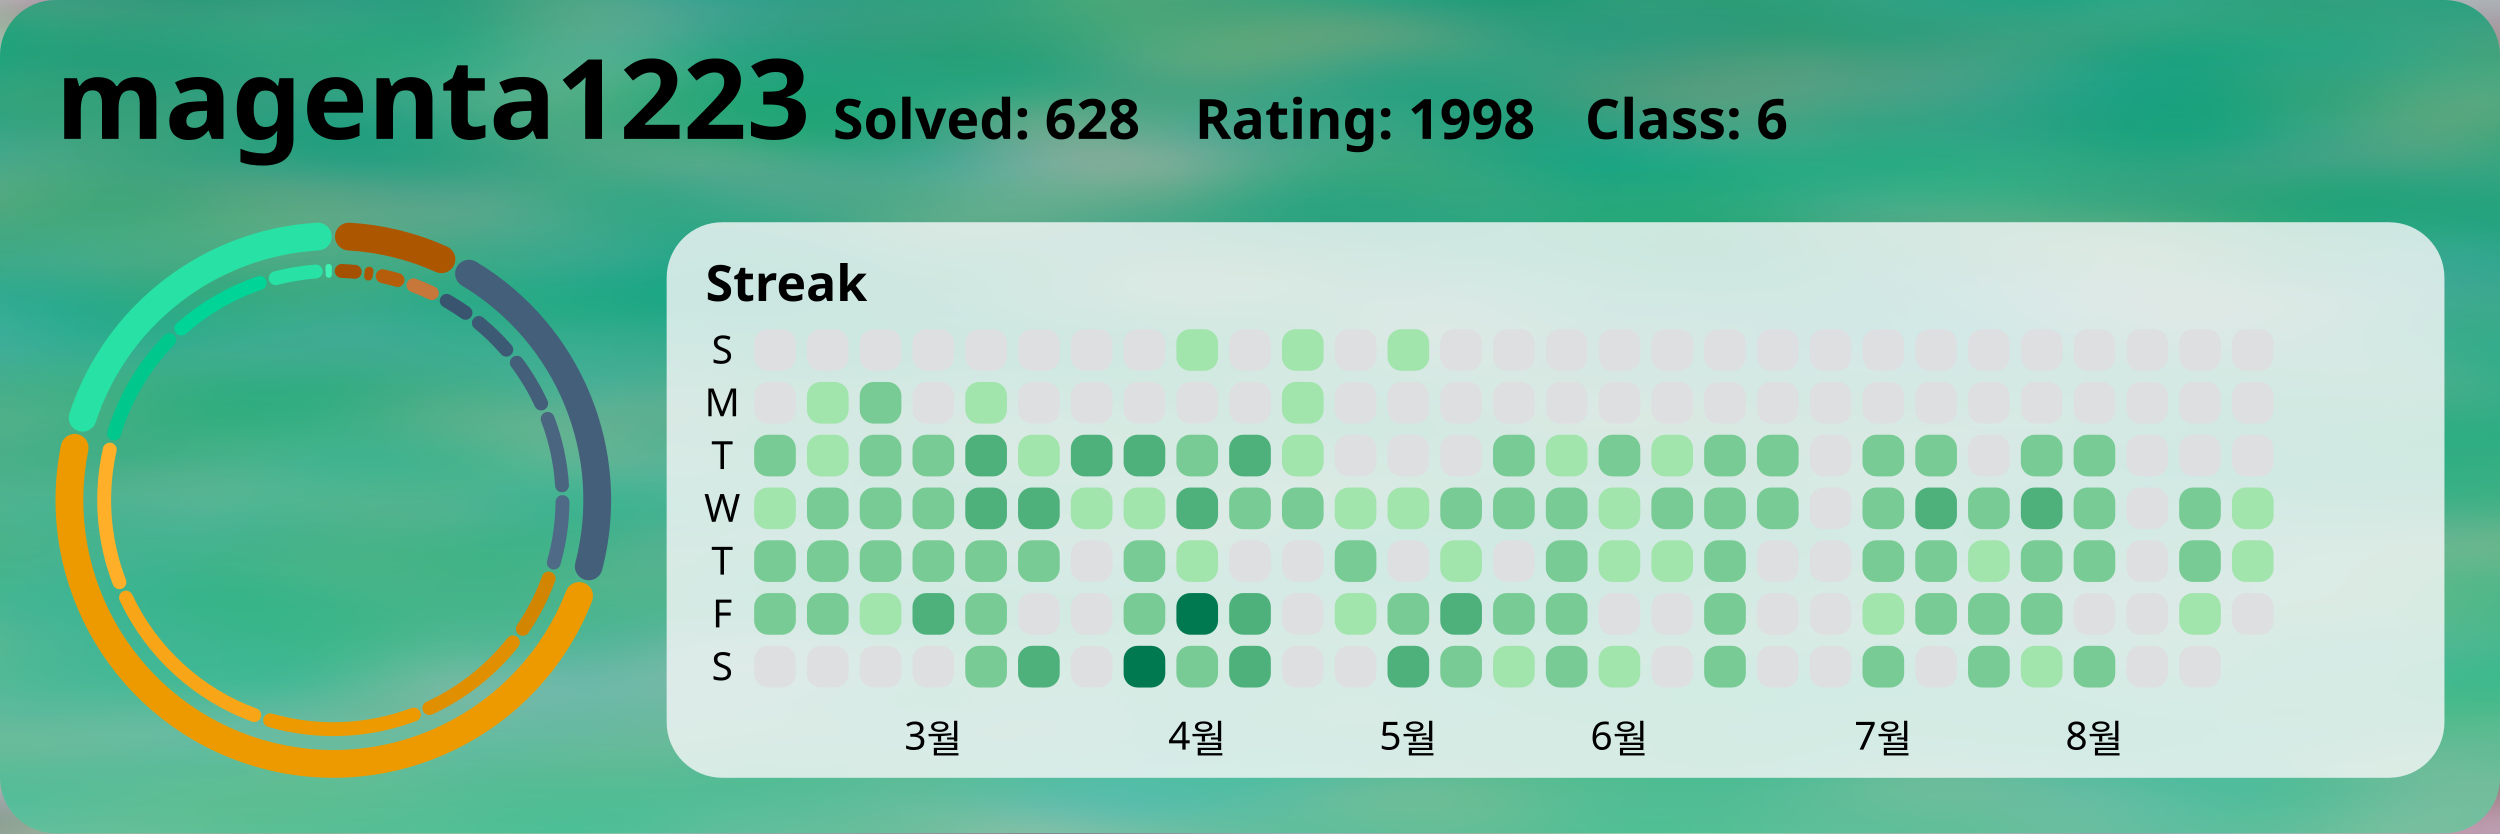
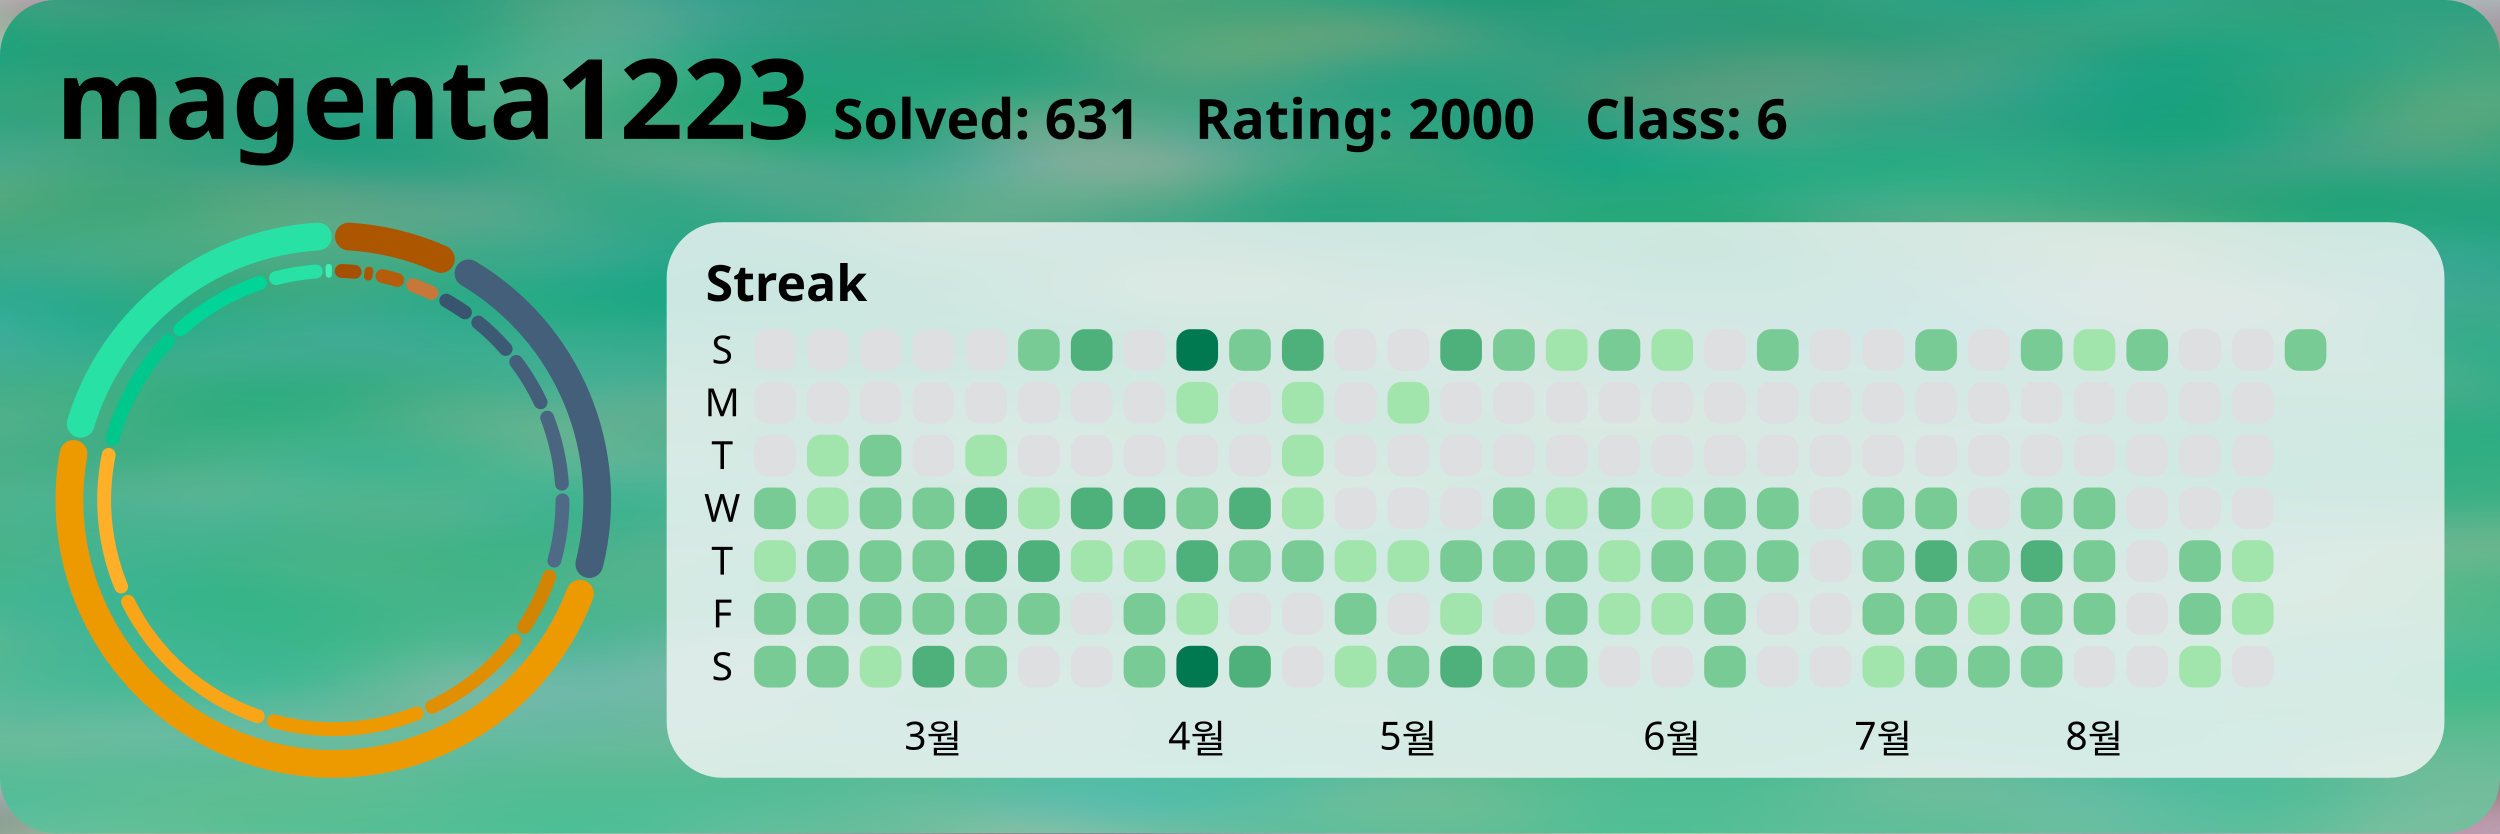
<svg xmlns="http://www.w3.org/2000/svg" id="svg" width="2700" height="900">
  <defs>
    <linearGradient id="ffflux-gradient" gradientTransform="rotate(360, 0.5, 0.5)" x1="50%" y1="0%" x2="50%" y2="100%">
      <stop id="stop1" stop-color="#00C78B" stop-opacity="1" offset="0%" />
      <stop id="stop2" stop-color="#51FDBD" stop-opacity="1" offset="100%" />
    </linearGradient>
    <filter id="ffflux-filter" x="-20%" y="-20%" width="140%" height="140%" filterUnits="objectBoundingBox" primitiveUnits="userSpaceOnUse" color-interpolation-filters="sRGB">
      <feTurbulence type="fractalNoise" baseFrequency="0.002 0.007" numOctaves="2" seed="2" stitchTiles="stitch" x="0%" y="0%" width="100%" height="100%" result="turbulence" />
      <feGaussianBlur stdDeviation="0 0" x="0%" y="0%" width="100%" height="100%" in="turbulence" edgeMode="duplicate" result="blur" />
      <feBlend mode="screen" x="0%" y="0%" width="100%" height="100%" in="SourceGraphic" in2="blur" result="blend" />
      <feComponentTransfer>
        <feFuncR type="linear" slope="0.75" />
        <feFuncG type="linear" slope="0.75" />
        <feFuncB type="linear" slope="0.75" />
      </feComponentTransfer>
    </filter>
  </defs>
  <rect width="2700" height="900" fill="url(#ffflux-gradient)" filter="url(#ffflux-filter)" rx="60" ry="60" />
  <text x="60" y="150" style="font-size: 120px; color: black; font-family: &quot;Noto Sans&quot;, sans-serif; font-weight: bold;">magenta1223</text>
-   <text x="899.531" y="150" style="font-size: 60px; color: black; font-family: &quot;Noto Sans&quot;, sans-serif; font-weight: bold;">Solved: 628</text>
-   <text x="1290.359" y="150" style="font-size: 60px; color: black; font-family: &quot;Noto Sans&quot;, sans-serif; font-weight: bold;">Rating: 1998</text>
+   <text x="899.531" y="150" style="font-size: 60px; color: black; font-family: &quot;Noto Sans&quot;, sans-serif; font-weight: bold;">Solved: 631</text>
+   <text x="1290.359" y="150" style="font-size: 60px; color: black; font-family: &quot;Noto Sans&quot;, sans-serif; font-weight: bold;">Rating: 2000</text>
  <text x="1711.656" y="150" style="font-size: 60px; color: black; font-family: &quot;Noto Sans&quot;, sans-serif; font-weight: bold;">Class: 6</text>
  <g transform="translate(360,540)">
    <path d="M0,-255L0,-240Z" fill="#9D4900" />
-     <path d="M1.528,-247.335A7.5,7.5,0,0,1,9.302,-254.83A255,255,0,0,1,23.881,-253.879A7.5,7.5,0,0,1,30.615,-245.438L30.615,-245.438A7.5,7.5,0,0,1,22.476,-238.945A240,240,0,0,0,8.754,-239.84A7.5,7.5,0,0,1,1.528,-247.335Z" fill="#A54F00" />
-     <path d="M34.015,-247.862A4.741,4.741,0,1,1,43.38,-246.396L42.365,-240.829A4.599,4.599,0,0,1,33.28,-242.252Z" fill="#AD5600" />
-     <path d="M45.876,-243.048A7.5,7.5,0,0,1,54.868,-249.027A255,255,0,0,1,71.496,-244.772A7.5,7.5,0,0,1,76.511,-235.209L76.511,-235.209A7.5,7.5,0,0,1,67.291,-230.373A240,240,0,0,0,51.64,-234.379A7.5,7.5,0,0,1,45.876,-243.048Z" fill="#B55D0A" />
-     <path d="M79.411,-234.245A7.5,7.5,0,0,1,89.151,-238.908A255,255,0,0,1,109.657,-230.218A7.5,7.5,0,0,1,113.081,-219.977L113.081,-219.977A7.5,7.5,0,0,1,103.207,-216.676A240,240,0,0,0,83.907,-224.855A7.5,7.5,0,0,1,79.411,-234.245Z" fill="#C67739" />
-     <path d="M115.79,-218.563A7.5,7.5,0,0,1,126.149,-221.611A255,255,0,0,1,147.1,-208.295A7.5,7.5,0,0,1,148.738,-197.621L148.738,-197.621A7.5,7.5,0,0,1,138.447,-196.042A240,240,0,0,0,118.729,-208.575A7.5,7.5,0,0,1,115.79,-218.563Z" fill="#38546E" />
-     <path d="M151.168,-195.768A7.5,7.5,0,0,1,161.894,-197.016A255,255,0,0,1,192.48,-167.261A7.5,7.5,0,0,1,191.529,-156.505L191.529,-156.505A7.5,7.5,0,0,1,181.158,-157.422A240,240,0,0,0,152.371,-185.427A7.5,7.5,0,0,1,151.168,-195.768Z" fill="#3D5A74" />
-     <path d="M193.448,-154.127A7.5,7.5,0,0,1,204.162,-152.783A255,255,0,0,1,231.271,-107.418A7.5,7.5,0,0,1,227.378,-97.346L227.378,-97.346A7.5,7.5,0,0,1,217.667,-101.099A240,240,0,0,0,192.153,-143.796A7.5,7.5,0,0,1,193.448,-154.127Z" fill="#435F7A" />
-     <path d="M228.564,-94.529A7.5,7.5,0,0,1,238.487,-90.272A255,255,0,0,1,254.477,-16.32A7.5,7.5,0,0,1,247.199,-8.343L247.199,-8.343A7.5,7.5,0,0,1,239.508,-15.36A240,240,0,0,0,224.458,-84.962A7.5,7.5,0,0,1,228.564,-94.529Z" fill="#496580" />
-     <path d="M247.283,-5.288A7.5,7.5,0,0,1,254.99,2.276A255,255,0,0,1,245.302,69.655A7.5,7.5,0,0,1,235.777,74.741L235.777,74.741A7.5,7.5,0,0,1,230.873,65.558A240,240,0,0,0,239.99,2.142A7.5,7.5,0,0,1,247.283,-5.288Z" fill="#4E6A86" />
-     <path d="M234.836,77.649A7.5,7.5,0,0,1,239.571,87.353A255,255,0,0,1,210.842,143.425A7.5,7.5,0,0,1,200.199,145.25L200.199,145.25A7.5,7.5,0,0,1,198.44,134.988A240,240,0,0,0,225.479,82.215A7.5,7.5,0,0,1,234.836,77.649Z" fill="#D28500" />
-     <path d="M198.389,147.712A7.5,7.5,0,0,1,199.825,158.414A255,255,0,0,1,106.838,231.54A7.5,7.5,0,0,1,96.776,227.621L96.776,227.621A7.5,7.5,0,0,1,100.554,217.92A240,240,0,0,0,188.07,149.096A7.5,7.5,0,0,1,198.389,147.712Z" fill="#DF8F00" />
-     <path d="M93.956,228.8A7.5,7.5,0,0,1,89.674,238.712A255,255,0,0,1,-70.269,245.127A7.5,7.5,0,0,1,-75.332,235.589L-75.332,235.589A7.5,7.5,0,0,1,-66.136,230.708A240,240,0,0,0,84.399,224.67A7.5,7.5,0,0,1,93.956,228.8Z" fill="#EC9A00" />
-     <path d="M-78.237,234.64A7.5,7.5,0,0,1,-87.953,239.352A255,255,0,0,1,-230.73,108.576A7.5,7.5,0,0,1,-226.888,98.484L-226.888,98.484A7.5,7.5,0,0,1,-217.158,102.189A240,240,0,0,0,-82.779,225.272A7.5,7.5,0,0,1,-78.237,234.64Z" fill="#F9A518" />
-     <path d="M-228.087,95.673A7.5,7.5,0,0,1,-238.032,91.465A255,255,0,0,1,-248.767,-56.036A7.5,7.5,0,0,1,-239.536,-61.639L-239.536,-61.639A7.5,7.5,0,0,1,-234.134,-52.74A240,240,0,0,0,-224.03,86.085A7.5,7.5,0,0,1,-228.087,95.673Z" fill="#FFB028" />
-     <path d="M-238.757,-64.594A7.5,7.5,0,0,1,-244.02,-74.023A255,255,0,0,1,-182.585,-178.011A7.5,7.5,0,0,1,-171.787,-177.951L-171.787,-177.951A7.5,7.5,0,0,1,-171.845,-167.539A240,240,0,0,0,-229.666,-69.669A7.5,7.5,0,0,1,-238.757,-64.594Z" fill="#00C78B" />
-     <path d="M-169.575,-180.059A7.5,7.5,0,0,1,-169.121,-190.848A255,255,0,0,1,-81.93,-241.48A7.5,7.5,0,0,1,-72.334,-236.527L-72.334,-236.527A7.5,7.5,0,0,1,-77.11,-227.275A240,240,0,0,0,-159.173,-179.622A7.5,7.5,0,0,1,-169.575,-180.059Z" fill="#00D497" />
-     <path d="M-69.407,-237.402A7.5,7.5,0,0,1,-64.107,-246.81A255,255,0,0,1,-19.506,-254.253A7.5,7.5,0,0,1,-11.438,-247.075L-11.438,-247.075A7.5,7.5,0,0,1,-18.359,-239.297A240,240,0,0,0,-60.336,-232.292A7.5,7.5,0,0,1,-69.407,-237.402Z" fill="#27E2A4" />
-     <path d="M-8.549,-251.297A3.512,3.512,0,1,1,-1.528,-251.437L-1.528,-243.3A3.349,3.349,0,0,1,-8.223,-243.166Z" fill="#3EF0B1" />
+     <path d="M1.528,-247.335A7.5,7.5,0,0,1,9.302,-254.83A255,255,0,0,1,23.724,-253.894A7.5,7.5,0,0,1,30.463,-245.457L30.463,-245.457A7.5,7.5,0,0,1,22.328,-238.959A240,240,0,0,0,8.754,-239.84A7.5,7.5,0,0,1,1.528,-247.335Z" fill="#A54F00" />
+     <path d="M33.865,-247.913A4.712,4.712,0,1,1,43.173,-246.462L42.153,-240.837A4.569,4.569,0,0,1,33.126,-242.244Z" fill="#AD5600" />
+     <path d="M45.667,-243.088A7.5,7.5,0,0,1,54.654,-249.074A255,255,0,0,1,71.123,-244.881A7.5,7.5,0,0,1,76.152,-235.325L76.152,-235.325A7.5,7.5,0,0,1,66.939,-230.476A240,240,0,0,0,51.439,-234.423A7.5,7.5,0,0,1,45.667,-243.088Z" fill="#B55D0A" />
+     <path d="M79.054,-234.366A7.5,7.5,0,0,1,88.786,-239.044A255,255,0,0,1,109.13,-230.468A7.5,7.5,0,0,1,112.577,-220.235L112.577,-220.235A7.5,7.5,0,0,1,102.71,-216.911A240,240,0,0,0,83.564,-224.983A7.5,7.5,0,0,1,79.054,-234.366Z" fill="#C67739" />
+     <path d="M115.289,-218.827A7.5,7.5,0,0,1,125.642,-221.899A255,255,0,0,1,146.453,-208.75A7.5,7.5,0,0,1,148.124,-198.082L148.124,-198.082A7.5,7.5,0,0,1,137.838,-196.47A240,240,0,0,0,118.251,-208.846A7.5,7.5,0,0,1,115.289,-218.827Z" fill="#38546E" />
+     <path d="M150.56,-196.236A7.5,7.5,0,0,1,161.282,-197.517A255,255,0,0,1,191.768,-168.077A7.5,7.5,0,0,1,190.862,-157.317L190.862,-157.317A7.5,7.5,0,0,1,180.488,-158.19A240,240,0,0,0,151.795,-185.899A7.5,7.5,0,0,1,150.56,-196.236Z" fill="#3D5A74" />
+     <path d="M192.791,-154.947A7.5,7.5,0,0,1,203.512,-153.649A255,255,0,0,1,230.668,-108.708A7.5,7.5,0,0,1,226.831,-98.614L226.831,-98.614A7.5,7.5,0,0,1,217.099,-102.313A240,240,0,0,0,191.54,-144.611A7.5,7.5,0,0,1,192.791,-154.947Z" fill="#435F7A" />
+     <path d="M228.032,-95.804A7.5,7.5,0,0,1,237.979,-91.602A255,255,0,0,1,254.35,-18.189A7.5,7.5,0,0,1,247.131,-10.159L247.131,-10.159A7.5,7.5,0,0,1,239.389,-17.119A240,240,0,0,0,223.98,-86.213A7.5,7.5,0,0,1,228.032,-95.804Z" fill="#496580" />
+     <path d="M247.238,-7.105A7.5,7.5,0,0,1,255,0.402A255,255,0,0,1,245.917,67.451A7.5,7.5,0,0,1,236.438,72.623L236.438,72.623A7.5,7.5,0,0,1,231.452,63.484A240,240,0,0,0,240,0.379A7.5,7.5,0,0,1,247.238,-7.105Z" fill="#4E6A86" />
+     <path d="M235.523,75.539A7.5,7.5,0,0,1,240.345,85.2A255,255,0,0,1,212.336,141.203A7.5,7.5,0,0,1,201.713,143.14L201.713,143.14A7.5,7.5,0,0,1,199.846,132.897A240,240,0,0,0,226.207,80.189A7.5,7.5,0,0,1,235.523,75.539Z" fill="#D28500" />
+     <path d="M199.929,145.621A7.5,7.5,0,0,1,201.477,156.308A255,255,0,0,1,109.857,230.123A7.5,7.5,0,0,1,99.744,226.337L99.744,226.337A7.5,7.5,0,0,1,103.394,216.586A240,240,0,0,0,189.625,147.113A7.5,7.5,0,0,1,199.929,145.621Z" fill="#DF8F00" />
+     <path d="M96.94,227.552A7.5,7.5,0,0,1,92.787,237.52A255,255,0,0,1,-66.224,246.251A7.5,7.5,0,0,1,-71.443,236.797L-71.443,236.797A7.5,7.5,0,0,1,-62.329,231.765A240,240,0,0,0,87.329,223.548A7.5,7.5,0,0,1,96.94,227.552Z" fill="#EC9A00" />
+     <path d="M-74.363,235.897A7.5,7.5,0,0,1,-84.001,240.767A255,255,0,0,1,-228.454,113.287A7.5,7.5,0,0,1,-224.819,103.119L-224.819,103.119A7.5,7.5,0,0,1,-215.015,106.623A240,240,0,0,0,-79.06,226.604A7.5,7.5,0,0,1,-74.363,235.897Z" fill="#F9A518" />
+     <path d="M-226.076,100.333A7.5,7.5,0,0,1,-236.105,96.33A255,255,0,0,1,-250.023,-50.133A7.5,7.5,0,0,1,-240.928,-55.953L-240.928,-55.953A7.5,7.5,0,0,1,-235.316,-47.184A240,240,0,0,0,-222.216,90.664A7.5,7.5,0,0,1,-226.076,100.333Z" fill="#FFB028" />
+     <path d="M-240.218,-58.926A7.5,7.5,0,0,1,-245.703,-68.227A255,255,0,0,1,-183.711,-176.848A7.5,7.5,0,0,1,-172.913,-176.857L-172.913,-176.857A7.5,7.5,0,0,1,-172.904,-166.445A240,240,0,0,0,-231.25,-64.214A7.5,7.5,0,0,1,-240.218,-58.926Z" fill="#00C78B" />
+     <path d="M-170.714,-178.98A7.5,7.5,0,0,1,-170.329,-189.771A255,255,0,0,1,-81.595,-241.593A7.5,7.5,0,0,1,-72.007,-236.626L-72.007,-236.626A7.5,7.5,0,0,1,-76.796,-227.382A240,240,0,0,0,-160.31,-178.608A7.5,7.5,0,0,1,-170.714,-178.98Z" fill="#00D497" />
+     <path d="M-69.078,-237.498A7.5,7.5,0,0,1,-63.765,-246.899A255,255,0,0,1,-19.457,-254.257A7.5,7.5,0,0,1,-11.391,-247.078L-11.391,-247.078A7.5,7.5,0,0,1,-18.313,-239.3A240,240,0,0,0,-60.014,-232.375A7.5,7.5,0,0,1,-69.078,-237.498Z" fill="#27E2A4" />
+     <path d="M-8.502,-251.322A3.489,3.489,0,1,1,-1.528,-251.461L-1.528,-243.277A3.325,3.325,0,0,1,-8.176,-243.144Z" fill="#3EF0B1" />
    <path d="M0,-255L0,-240Z" fill="#51FDBD" />
    <path d="M0,-255L0,-240Z" fill="#009EE5" />
    <path d="M0,-255L0,-240Z" fill="#00A9F0" />
    <path d="M0,-255L0,-240Z" fill="#00B4FC" />
    <path d="M0,-255L0,-240Z" fill="#2BBFFF" />
    <path d="M0,-255L0,-240Z" fill="#41CAFF" />
    <path d="M0,-255L0,-240Z" fill="#E0004C" />
    <path d="M0,-255L0,-240Z" fill="#EA0053" />
    <path d="M0,-255L0,-240Z" fill="#F5005A" />
    <path d="M0,-255L0,-240Z" fill="#FF0062" />
    <path d="M0,-255L0,-240Z" fill="#CE3D38" />
-     <path d="M1.761,-284.507A15,15,0,0,1,17.643,-299.481A300,300,0,0,1,122.921,-273.661A15,15,0,0,1,130.073,-253.038L130.073,-253.038A15,15,0,0,1,110.629,-246.295A270,270,0,0,0,15.879,-269.533A15,15,0,0,1,1.761,-284.507Z" fill="#AD5600" />
-     <path d="M133.195,-251.408A15,15,0,0,1,154.203,-257.335A300,300,0,0,1,290.351,75.474A15,15,0,0,1,271.212,85.971L271.212,85.971A15,15,0,0,1,261.316,67.927A270,270,0,0,0,138.783,-231.602A15,15,0,0,1,133.195,-251.408Z" fill="#435F7A" />
-     <path d="M270.127,89.322A15,15,0,0,1,279.48,109.044A300,300,0,0,1,-294.068,-59.365A15,15,0,0,1,-275.537,-70.9L-275.537,-70.9A15,15,0,0,1,-264.661,-53.428A270,270,0,0,0,251.532,98.14A15,15,0,0,1,270.127,89.322Z" fill="#EC9A00" />
-     <path d="M-274.638,-74.305A15,15,0,0,1,-285.063,-93.483A300,300,0,0,1,-17.643,-299.481A15,15,0,0,1,-1.761,-284.507L-1.761,-284.507A15,15,0,0,1,-15.879,-269.533A270,270,0,0,0,-256.557,-84.135A15,15,0,0,1,-274.638,-74.305Z" fill="#27E2A4" />
+     <path d="M1.761,-284.507A15,15,0,0,1,17.643,-299.481A300,300,0,0,1,122.294,-273.942A15,15,0,0,1,129.493,-253.335L129.493,-253.335A15,15,0,0,1,110.064,-246.548A270,270,0,0,0,15.879,-269.533A15,15,0,0,1,1.761,-284.507Z" fill="#AD5600" />
+     <path d="M132.619,-251.713A15,15,0,0,1,153.613,-257.688A300,300,0,0,1,291.016,72.866A15,15,0,0,1,271.973,83.534L271.973,83.534A15,15,0,0,1,261.915,65.58A270,270,0,0,0,138.252,-231.919A15,15,0,0,1,132.619,-251.713Z" fill="#435F7A" />
+     <path d="M270.918,86.895A15,15,0,0,1,280.447,106.533A300,300,0,0,1,-295.39,-52.388A15,15,0,0,1,-277.137,-64.359L-277.137,-64.359A15,15,0,0,1,-265.851,-47.15A270,270,0,0,0,252.403,95.879A15,15,0,0,1,270.918,86.895Z" fill="#EC9A00" />
+     <path d="M-276.319,-67.785A15,15,0,0,1,-287.196,-86.71A300,300,0,0,1,-17.643,-299.481A15,15,0,0,1,-1.761,-284.507L-1.761,-284.507A15,15,0,0,1,-15.879,-269.533A270,270,0,0,0,-258.476,-78.039A15,15,0,0,1,-276.319,-67.785Z" fill="#27E2A4" />
    <path d="M0,-300L0,-270Z" fill="#00B4FC" />
    <path d="M0,-300L0,-270Z" fill="#F5005A" />
  </g>
  <rect transform="translate(720,240)" width="1920" height="600" rx="60" ry="60" style="fill: rgb(247, 248, 249); opacity: 0.8;" />
  <text transform="translate(720,240)" x="42" y="66" style="dominant-baseline: middle; font-size: 54px; color: black; font-family: &quot;Noto Sans&quot;, sans-serif; font-weight: bold;">Streak</text>
  <g transform="translate(780,378)">
    <text x="0" y="0" style="text-anchor: middle; dominant-baseline: middle; font-size: 42px; color: black; font-family: &quot;Noto Sans&quot;, sans-serif;">S</text>
    <text x="0" y="57" style="text-anchor: middle; dominant-baseline: middle; font-size: 42px; color: black; font-family: &quot;Noto Sans&quot;, sans-serif;">M</text>
    <text x="0" y="114" style="text-anchor: middle; dominant-baseline: middle; font-size: 42px; color: black; font-family: &quot;Noto Sans&quot;, sans-serif;">T</text>
    <text x="0" y="171" style="text-anchor: middle; dominant-baseline: middle; font-size: 42px; color: black; font-family: &quot;Noto Sans&quot;, sans-serif;">W</text>
    <text x="0" y="228" style="text-anchor: middle; dominant-baseline: middle; font-size: 42px; color: black; font-family: &quot;Noto Sans&quot;, sans-serif;">T</text>
    <text x="0" y="285" style="text-anchor: middle; dominant-baseline: middle; font-size: 42px; color: black; font-family: &quot;Noto Sans&quot;, sans-serif;">F</text>
    <text x="0" y="342" style="text-anchor: middle; dominant-baseline: middle; font-size: 42px; color: black; font-family: &quot;Noto Sans&quot;, sans-serif;">S</text>
    <rect rx="15" ry="15" width="45" height="45" fill="#DDDFE0" x="34.5" y="-22.5" />
    <rect rx="15" ry="15" width="45" height="45" fill="#DDDFE0" x="34.5" y="34.5" />
-     <rect rx="15" ry="15" width="45" height="45" fill="#78CB94" x="34.5" y="91.5" />
-     <rect rx="15" ry="15" width="45" height="45" fill="#A1E4AC" x="34.5" y="148.5" />
-     <rect rx="15" ry="15" width="45" height="45" fill="#78CB94" x="34.5" y="205.5" />
+     <rect rx="15" ry="15" width="45" height="45" fill="#DDDFE0" x="34.5" y="91.5" />
+     <rect rx="15" ry="15" width="45" height="45" fill="#78CB94" x="34.5" y="148.5" />
+     <rect rx="15" ry="15" width="45" height="45" fill="#A1E4AC" x="34.5" y="205.5" />
    <rect rx="15" ry="15" width="45" height="45" fill="#78CB94" x="34.5" y="262.5" />
-     <rect rx="15" ry="15" width="45" height="45" fill="#DDDFE0" x="34.5" y="319.5" />
+     <rect rx="15" ry="15" width="45" height="45" fill="#78CB94" x="34.5" y="319.5" />
    <rect rx="15" ry="15" width="45" height="45" fill="#DDDFE0" x="91.5" y="-22.5" />
-     <rect rx="15" ry="15" width="45" height="45" fill="#A1E4AC" x="91.5" y="34.5" />
+     <rect rx="15" ry="15" width="45" height="45" fill="#DDDFE0" x="91.5" y="34.5" />
    <rect rx="15" ry="15" width="45" height="45" fill="#A1E4AC" x="91.5" y="91.5" />
-     <rect rx="15" ry="15" width="45" height="45" fill="#78CB94" x="91.5" y="148.5" />
+     <rect rx="15" ry="15" width="45" height="45" fill="#A1E4AC" x="91.5" y="148.5" />
    <rect rx="15" ry="15" width="45" height="45" fill="#78CB94" x="91.5" y="205.5" />
    <rect rx="15" ry="15" width="45" height="45" fill="#78CB94" x="91.5" y="262.5" />
-     <rect rx="15" ry="15" width="45" height="45" fill="#DDDFE0" x="91.5" y="319.5" />
+     <rect rx="15" ry="15" width="45" height="45" fill="#78CB94" x="91.5" y="319.5" />
    <rect rx="15" ry="15" width="45" height="45" fill="#DDDFE0" x="148.5" y="-22.5" />
-     <rect rx="15" ry="15" width="45" height="45" fill="#78CB94" x="148.5" y="34.5" />
+     <rect rx="15" ry="15" width="45" height="45" fill="#DDDFE0" x="148.5" y="34.5" />
    <rect rx="15" ry="15" width="45" height="45" fill="#78CB94" x="148.5" y="91.5" />
    <rect rx="15" ry="15" width="45" height="45" fill="#78CB94" x="148.5" y="148.5" />
    <rect rx="15" ry="15" width="45" height="45" fill="#78CB94" x="148.5" y="205.5" />
-     <rect rx="15" ry="15" width="45" height="45" fill="#A1E4AC" x="148.5" y="262.5" />
-     <rect rx="15" ry="15" width="45" height="45" fill="#DDDFE0" x="148.5" y="319.5" />
+     <rect rx="15" ry="15" width="45" height="45" fill="#78CB94" x="148.5" y="262.5" />
+     <rect rx="15" ry="15" width="45" height="45" fill="#A1E4AC" x="148.5" y="319.5" />
    <rect rx="15" ry="15" width="45" height="45" fill="#DDDFE0" x="205.5" y="-22.5" />
    <rect rx="15" ry="15" width="45" height="45" fill="#DDDFE0" x="205.5" y="34.5" />
-     <rect rx="15" ry="15" width="45" height="45" fill="#78CB94" x="205.5" y="91.5" />
+     <rect rx="15" ry="15" width="45" height="45" fill="#DDDFE0" x="205.5" y="91.5" />
    <rect rx="15" ry="15" width="45" height="45" fill="#78CB94" x="205.5" y="148.5" />
    <rect rx="15" ry="15" width="45" height="45" fill="#78CB94" x="205.5" y="205.5" />
-     <rect rx="15" ry="15" width="45" height="45" fill="#4EB17C" x="205.5" y="262.5" />
-     <rect rx="15" ry="15" width="45" height="45" fill="#DDDFE0" x="205.5" y="319.5" />
+     <rect rx="15" ry="15" width="45" height="45" fill="#78CB94" x="205.5" y="262.5" />
+     <rect rx="15" ry="15" width="45" height="45" fill="#4EB17C" x="205.5" y="319.5" />
    <text x="228" y="399" style="text-anchor: middle; dominant-baseline: hanging; font-size: 42px; color: black; font-family: &quot;Noto Sans&quot;, sans-serif;">3월</text>
    <rect rx="15" ry="15" width="45" height="45" fill="#DDDFE0" x="262.5" y="-22.5" />
-     <rect rx="15" ry="15" width="45" height="45" fill="#A1E4AC" x="262.5" y="34.5" />
-     <rect rx="15" ry="15" width="45" height="45" fill="#4EB17C" x="262.5" y="91.5" />
+     <rect rx="15" ry="15" width="45" height="45" fill="#DDDFE0" x="262.5" y="34.5" />
+     <rect rx="15" ry="15" width="45" height="45" fill="#A1E4AC" x="262.5" y="91.5" />
    <rect rx="15" ry="15" width="45" height="45" fill="#4EB17C" x="262.5" y="148.5" />
-     <rect rx="15" ry="15" width="45" height="45" fill="#78CB94" x="262.5" y="205.5" />
+     <rect rx="15" ry="15" width="45" height="45" fill="#4EB17C" x="262.5" y="205.5" />
    <rect rx="15" ry="15" width="45" height="45" fill="#78CB94" x="262.5" y="262.5" />
    <rect rx="15" ry="15" width="45" height="45" fill="#78CB94" x="262.5" y="319.5" />
-     <rect rx="15" ry="15" width="45" height="45" fill="#DDDFE0" x="319.5" y="-22.5" />
+     <rect rx="15" ry="15" width="45" height="45" fill="#78CB94" x="319.5" y="-22.5" />
    <rect rx="15" ry="15" width="45" height="45" fill="#DDDFE0" x="319.5" y="34.5" />
-     <rect rx="15" ry="15" width="45" height="45" fill="#A1E4AC" x="319.5" y="91.5" />
-     <rect rx="15" ry="15" width="45" height="45" fill="#4EB17C" x="319.5" y="148.5" />
-     <rect rx="15" ry="15" width="45" height="45" fill="#78CB94" x="319.5" y="205.5" />
-     <rect rx="15" ry="15" width="45" height="45" fill="#DDDFE0" x="319.5" y="262.5" />
-     <rect rx="15" ry="15" width="45" height="45" fill="#4EB17C" x="319.5" y="319.5" />
-     <rect rx="15" ry="15" width="45" height="45" fill="#DDDFE0" x="376.5" y="-22.5" />
+     <rect rx="15" ry="15" width="45" height="45" fill="#DDDFE0" x="319.5" y="91.5" />
+     <rect rx="15" ry="15" width="45" height="45" fill="#A1E4AC" x="319.5" y="148.5" />
+     <rect rx="15" ry="15" width="45" height="45" fill="#4EB17C" x="319.5" y="205.5" />
+     <rect rx="15" ry="15" width="45" height="45" fill="#78CB94" x="319.5" y="262.5" />
+     <rect rx="15" ry="15" width="45" height="45" fill="#DDDFE0" x="319.5" y="319.5" />
+     <rect rx="15" ry="15" width="45" height="45" fill="#4EB17C" x="376.5" y="-22.5" />
    <rect rx="15" ry="15" width="45" height="45" fill="#DDDFE0" x="376.5" y="34.5" />
-     <rect rx="15" ry="15" width="45" height="45" fill="#4EB17C" x="376.5" y="91.5" />
-     <rect rx="15" ry="15" width="45" height="45" fill="#A1E4AC" x="376.5" y="148.5" />
-     <rect rx="15" ry="15" width="45" height="45" fill="#DDDFE0" x="376.5" y="205.5" />
+     <rect rx="15" ry="15" width="45" height="45" fill="#DDDFE0" x="376.5" y="91.5" />
+     <rect rx="15" ry="15" width="45" height="45" fill="#4EB17C" x="376.5" y="148.5" />
+     <rect rx="15" ry="15" width="45" height="45" fill="#A1E4AC" x="376.5" y="205.5" />
    <rect rx="15" ry="15" width="45" height="45" fill="#DDDFE0" x="376.5" y="262.5" />
    <rect rx="15" ry="15" width="45" height="45" fill="#DDDFE0" x="376.5" y="319.5" />
    <rect rx="15" ry="15" width="45" height="45" fill="#DDDFE0" x="433.5" y="-22.5" />
    <rect rx="15" ry="15" width="45" height="45" fill="#DDDFE0" x="433.5" y="34.5" />
-     <rect rx="15" ry="15" width="45" height="45" fill="#4EB17C" x="433.5" y="91.5" />
-     <rect rx="15" ry="15" width="45" height="45" fill="#A1E4AC" x="433.5" y="148.5" />
-     <rect rx="15" ry="15" width="45" height="45" fill="#78CB94" x="433.5" y="205.5" />
+     <rect rx="15" ry="15" width="45" height="45" fill="#DDDFE0" x="433.5" y="91.5" />
+     <rect rx="15" ry="15" width="45" height="45" fill="#4EB17C" x="433.5" y="148.5" />
+     <rect rx="15" ry="15" width="45" height="45" fill="#A1E4AC" x="433.5" y="205.5" />
    <rect rx="15" ry="15" width="45" height="45" fill="#78CB94" x="433.5" y="262.5" />
-     <rect rx="15" ry="15" width="45" height="45" fill="#007950" x="433.5" y="319.5" />
-     <rect rx="15" ry="15" width="45" height="45" fill="#A1E4AC" x="490.5" y="-22.5" />
-     <rect rx="15" ry="15" width="45" height="45" fill="#DDDFE0" x="490.5" y="34.5" />
-     <rect rx="15" ry="15" width="45" height="45" fill="#78CB94" x="490.5" y="91.5" />
-     <rect rx="15" ry="15" width="45" height="45" fill="#4EB17C" x="490.5" y="148.5" />
-     <rect rx="15" ry="15" width="45" height="45" fill="#A1E4AC" x="490.5" y="205.5" />
-     <rect rx="15" ry="15" width="45" height="45" fill="#007950" x="490.5" y="262.5" />
-     <rect rx="15" ry="15" width="45" height="45" fill="#78CB94" x="490.5" y="319.5" />
+     <rect rx="15" ry="15" width="45" height="45" fill="#78CB94" x="433.5" y="319.5" />
+     <rect rx="15" ry="15" width="45" height="45" fill="#007950" x="490.5" y="-22.5" />
+     <rect rx="15" ry="15" width="45" height="45" fill="#A1E4AC" x="490.5" y="34.5" />
+     <rect rx="15" ry="15" width="45" height="45" fill="#DDDFE0" x="490.5" y="91.5" />
+     <rect rx="15" ry="15" width="45" height="45" fill="#78CB94" x="490.5" y="148.5" />
+     <rect rx="15" ry="15" width="45" height="45" fill="#4EB17C" x="490.5" y="205.5" />
+     <rect rx="15" ry="15" width="45" height="45" fill="#A1E4AC" x="490.5" y="262.5" />
+     <rect rx="15" ry="15" width="45" height="45" fill="#007950" x="490.5" y="319.5" />
    <text x="513" y="399" style="text-anchor: middle; dominant-baseline: hanging; font-size: 42px; color: black; font-family: &quot;Noto Sans&quot;, sans-serif;">4월</text>
-     <rect rx="15" ry="15" width="45" height="45" fill="#DDDFE0" x="547.5" y="-22.5" />
+     <rect rx="15" ry="15" width="45" height="45" fill="#78CB94" x="547.5" y="-22.5" />
    <rect rx="15" ry="15" width="45" height="45" fill="#DDDFE0" x="547.5" y="34.5" />
-     <rect rx="15" ry="15" width="45" height="45" fill="#4EB17C" x="547.5" y="91.5" />
-     <rect rx="15" ry="15" width="45" height="45" fill="#78CB94" x="547.5" y="148.5" />
-     <rect rx="15" ry="15" width="45" height="45" fill="#DDDFE0" x="547.5" y="205.5" />
-     <rect rx="15" ry="15" width="45" height="45" fill="#4EB17C" x="547.5" y="262.5" />
+     <rect rx="15" ry="15" width="45" height="45" fill="#DDDFE0" x="547.5" y="91.5" />
+     <rect rx="15" ry="15" width="45" height="45" fill="#4EB17C" x="547.5" y="148.5" />
+     <rect rx="15" ry="15" width="45" height="45" fill="#78CB94" x="547.5" y="205.5" />
+     <rect rx="15" ry="15" width="45" height="45" fill="#DDDFE0" x="547.5" y="262.5" />
    <rect rx="15" ry="15" width="45" height="45" fill="#4EB17C" x="547.5" y="319.5" />
-     <rect rx="15" ry="15" width="45" height="45" fill="#A1E4AC" x="604.5" y="-22.5" />
+     <rect rx="15" ry="15" width="45" height="45" fill="#4EB17C" x="604.5" y="-22.5" />
    <rect rx="15" ry="15" width="45" height="45" fill="#A1E4AC" x="604.5" y="34.5" />
    <rect rx="15" ry="15" width="45" height="45" fill="#A1E4AC" x="604.5" y="91.5" />
-     <rect rx="15" ry="15" width="45" height="45" fill="#78CB94" x="604.5" y="148.5" />
-     <rect rx="15" ry="15" width="45" height="45" fill="#DDDFE0" x="604.5" y="205.5" />
+     <rect rx="15" ry="15" width="45" height="45" fill="#A1E4AC" x="604.5" y="148.5" />
+     <rect rx="15" ry="15" width="45" height="45" fill="#78CB94" x="604.5" y="205.5" />
    <rect rx="15" ry="15" width="45" height="45" fill="#DDDFE0" x="604.5" y="262.5" />
    <rect rx="15" ry="15" width="45" height="45" fill="#DDDFE0" x="604.5" y="319.5" />
    <rect rx="15" ry="15" width="45" height="45" fill="#DDDFE0" x="661.5" y="-22.5" />
    <rect rx="15" ry="15" width="45" height="45" fill="#DDDFE0" x="661.5" y="34.5" />
    <rect rx="15" ry="15" width="45" height="45" fill="#DDDFE0" x="661.5" y="91.5" />
-     <rect rx="15" ry="15" width="45" height="45" fill="#A1E4AC" x="661.5" y="148.5" />
-     <rect rx="15" ry="15" width="45" height="45" fill="#78CB94" x="661.5" y="205.5" />
-     <rect rx="15" ry="15" width="45" height="45" fill="#A1E4AC" x="661.5" y="262.5" />
-     <rect rx="15" ry="15" width="45" height="45" fill="#DDDFE0" x="661.5" y="319.5" />
-     <rect rx="15" ry="15" width="45" height="45" fill="#A1E4AC" x="718.5" y="-22.5" />
-     <rect rx="15" ry="15" width="45" height="45" fill="#DDDFE0" x="718.5" y="34.5" />
+     <rect rx="15" ry="15" width="45" height="45" fill="#DDDFE0" x="661.5" y="148.5" />
+     <rect rx="15" ry="15" width="45" height="45" fill="#A1E4AC" x="661.5" y="205.5" />
+     <rect rx="15" ry="15" width="45" height="45" fill="#78CB94" x="661.5" y="262.5" />
+     <rect rx="15" ry="15" width="45" height="45" fill="#A1E4AC" x="661.5" y="319.5" />
+     <rect rx="15" ry="15" width="45" height="45" fill="#DDDFE0" x="718.5" y="-22.5" />
+     <rect rx="15" ry="15" width="45" height="45" fill="#A1E4AC" x="718.5" y="34.5" />
    <rect rx="15" ry="15" width="45" height="45" fill="#DDDFE0" x="718.5" y="91.5" />
-     <rect rx="15" ry="15" width="45" height="45" fill="#A1E4AC" x="718.5" y="148.5" />
-     <rect rx="15" ry="15" width="45" height="45" fill="#DDDFE0" x="718.5" y="205.5" />
-     <rect rx="15" ry="15" width="45" height="45" fill="#78CB94" x="718.5" y="262.5" />
-     <rect rx="15" ry="15" width="45" height="45" fill="#4EB17C" x="718.5" y="319.5" />
+     <rect rx="15" ry="15" width="45" height="45" fill="#DDDFE0" x="718.5" y="148.5" />
+     <rect rx="15" ry="15" width="45" height="45" fill="#A1E4AC" x="718.5" y="205.5" />
+     <rect rx="15" ry="15" width="45" height="45" fill="#DDDFE0" x="718.5" y="262.5" />
+     <rect rx="15" ry="15" width="45" height="45" fill="#78CB94" x="718.5" y="319.5" />
    <text x="741" y="399" style="text-anchor: middle; dominant-baseline: hanging; font-size: 42px; color: black; font-family: &quot;Noto Sans&quot;, sans-serif;">5월</text>
-     <rect rx="15" ry="15" width="45" height="45" fill="#DDDFE0" x="775.5" y="-22.5" />
+     <rect rx="15" ry="15" width="45" height="45" fill="#4EB17C" x="775.5" y="-22.5" />
    <rect rx="15" ry="15" width="45" height="45" fill="#DDDFE0" x="775.5" y="34.5" />
    <rect rx="15" ry="15" width="45" height="45" fill="#DDDFE0" x="775.5" y="91.5" />
-     <rect rx="15" ry="15" width="45" height="45" fill="#78CB94" x="775.5" y="148.5" />
-     <rect rx="15" ry="15" width="45" height="45" fill="#A1E4AC" x="775.5" y="205.5" />
-     <rect rx="15" ry="15" width="45" height="45" fill="#4EB17C" x="775.5" y="262.5" />
-     <rect rx="15" ry="15" width="45" height="45" fill="#78CB94" x="775.5" y="319.5" />
-     <rect rx="15" ry="15" width="45" height="45" fill="#DDDFE0" x="832.5" y="-22.5" />
+     <rect rx="15" ry="15" width="45" height="45" fill="#DDDFE0" x="775.5" y="148.5" />
+     <rect rx="15" ry="15" width="45" height="45" fill="#78CB94" x="775.5" y="205.5" />
+     <rect rx="15" ry="15" width="45" height="45" fill="#A1E4AC" x="775.5" y="262.5" />
+     <rect rx="15" ry="15" width="45" height="45" fill="#4EB17C" x="775.5" y="319.5" />
+     <rect rx="15" ry="15" width="45" height="45" fill="#78CB94" x="832.5" y="-22.5" />
    <rect rx="15" ry="15" width="45" height="45" fill="#DDDFE0" x="832.5" y="34.5" />
-     <rect rx="15" ry="15" width="45" height="45" fill="#78CB94" x="832.5" y="91.5" />
+     <rect rx="15" ry="15" width="45" height="45" fill="#DDDFE0" x="832.5" y="91.5" />
    <rect rx="15" ry="15" width="45" height="45" fill="#78CB94" x="832.5" y="148.5" />
-     <rect rx="15" ry="15" width="45" height="45" fill="#DDDFE0" x="832.5" y="205.5" />
-     <rect rx="15" ry="15" width="45" height="45" fill="#78CB94" x="832.5" y="262.5" />
-     <rect rx="15" ry="15" width="45" height="45" fill="#A1E4AC" x="832.5" y="319.5" />
-     <rect rx="15" ry="15" width="45" height="45" fill="#DDDFE0" x="889.5" y="-22.5" />
+     <rect rx="15" ry="15" width="45" height="45" fill="#78CB94" x="832.5" y="205.5" />
+     <rect rx="15" ry="15" width="45" height="45" fill="#DDDFE0" x="832.5" y="262.5" />
+     <rect rx="15" ry="15" width="45" height="45" fill="#78CB94" x="832.5" y="319.5" />
+     <rect rx="15" ry="15" width="45" height="45" fill="#A1E4AC" x="889.5" y="-22.5" />
    <rect rx="15" ry="15" width="45" height="45" fill="#DDDFE0" x="889.5" y="34.5" />
-     <rect rx="15" ry="15" width="45" height="45" fill="#A1E4AC" x="889.5" y="91.5" />
-     <rect rx="15" ry="15" width="45" height="45" fill="#78CB94" x="889.5" y="148.5" />
+     <rect rx="15" ry="15" width="45" height="45" fill="#DDDFE0" x="889.5" y="91.5" />
+     <rect rx="15" ry="15" width="45" height="45" fill="#A1E4AC" x="889.5" y="148.5" />
    <rect rx="15" ry="15" width="45" height="45" fill="#78CB94" x="889.5" y="205.5" />
    <rect rx="15" ry="15" width="45" height="45" fill="#78CB94" x="889.5" y="262.5" />
    <rect rx="15" ry="15" width="45" height="45" fill="#78CB94" x="889.5" y="319.5" />
-     <rect rx="15" ry="15" width="45" height="45" fill="#DDDFE0" x="946.5" y="-22.5" />
+     <rect rx="15" ry="15" width="45" height="45" fill="#78CB94" x="946.5" y="-22.5" />
    <rect rx="15" ry="15" width="45" height="45" fill="#DDDFE0" x="946.5" y="34.5" />
-     <rect rx="15" ry="15" width="45" height="45" fill="#78CB94" x="946.5" y="91.5" />
-     <rect rx="15" ry="15" width="45" height="45" fill="#A1E4AC" x="946.5" y="148.5" />
+     <rect rx="15" ry="15" width="45" height="45" fill="#DDDFE0" x="946.5" y="91.5" />
+     <rect rx="15" ry="15" width="45" height="45" fill="#78CB94" x="946.5" y="148.5" />
    <rect rx="15" ry="15" width="45" height="45" fill="#A1E4AC" x="946.5" y="205.5" />
-     <rect rx="15" ry="15" width="45" height="45" fill="#DDDFE0" x="946.5" y="262.5" />
-     <rect rx="15" ry="15" width="45" height="45" fill="#A1E4AC" x="946.5" y="319.5" />
-     <text x="969" y="399" style="text-anchor: middle; dominant-baseline: hanging; font-size: 42px; color: black; font-family: &quot;Noto Sans&quot;, sans-serif;">6월</text>
-     <rect rx="15" ry="15" width="45" height="45" fill="#DDDFE0" x="1003.5" y="-22.5" />
+     <rect rx="15" ry="15" width="45" height="45" fill="#A1E4AC" x="946.5" y="262.5" />
+     <rect rx="15" ry="15" width="45" height="45" fill="#DDDFE0" x="946.5" y="319.5" />
+     <rect rx="15" ry="15" width="45" height="45" fill="#A1E4AC" x="1003.5" y="-22.5" />
    <rect rx="15" ry="15" width="45" height="45" fill="#DDDFE0" x="1003.5" y="34.5" />
-     <rect rx="15" ry="15" width="45" height="45" fill="#A1E4AC" x="1003.5" y="91.5" />
-     <rect rx="15" ry="15" width="45" height="45" fill="#78CB94" x="1003.5" y="148.5" />
-     <rect rx="15" ry="15" width="45" height="45" fill="#A1E4AC" x="1003.5" y="205.5" />
-     <rect rx="15" ry="15" width="45" height="45" fill="#DDDFE0" x="1003.5" y="262.5" />
+     <rect rx="15" ry="15" width="45" height="45" fill="#DDDFE0" x="1003.5" y="91.5" />
+     <rect rx="15" ry="15" width="45" height="45" fill="#A1E4AC" x="1003.5" y="148.5" />
+     <rect rx="15" ry="15" width="45" height="45" fill="#78CB94" x="1003.5" y="205.5" />
+     <rect rx="15" ry="15" width="45" height="45" fill="#A1E4AC" x="1003.5" y="262.5" />
    <rect rx="15" ry="15" width="45" height="45" fill="#DDDFE0" x="1003.5" y="319.5" />
+     <text x="1026" y="399" style="text-anchor: middle; dominant-baseline: hanging; font-size: 42px; color: black; font-family: &quot;Noto Sans&quot;, sans-serif;">6월</text>
    <rect rx="15" ry="15" width="45" height="45" fill="#DDDFE0" x="1060.5" y="-22.5" />
    <rect rx="15" ry="15" width="45" height="45" fill="#DDDFE0" x="1060.5" y="34.5" />
-     <rect rx="15" ry="15" width="45" height="45" fill="#78CB94" x="1060.5" y="91.5" />
+     <rect rx="15" ry="15" width="45" height="45" fill="#DDDFE0" x="1060.5" y="91.5" />
    <rect rx="15" ry="15" width="45" height="45" fill="#78CB94" x="1060.5" y="148.5" />
    <rect rx="15" ry="15" width="45" height="45" fill="#78CB94" x="1060.5" y="205.5" />
    <rect rx="15" ry="15" width="45" height="45" fill="#78CB94" x="1060.5" y="262.5" />
    <rect rx="15" ry="15" width="45" height="45" fill="#78CB94" x="1060.5" y="319.5" />
-     <rect rx="15" ry="15" width="45" height="45" fill="#DDDFE0" x="1117.5" y="-22.5" />
+     <rect rx="15" ry="15" width="45" height="45" fill="#78CB94" x="1117.5" y="-22.5" />
    <rect rx="15" ry="15" width="45" height="45" fill="#DDDFE0" x="1117.5" y="34.5" />
-     <rect rx="15" ry="15" width="45" height="45" fill="#78CB94" x="1117.5" y="91.5" />
+     <rect rx="15" ry="15" width="45" height="45" fill="#DDDFE0" x="1117.5" y="91.5" />
    <rect rx="15" ry="15" width="45" height="45" fill="#78CB94" x="1117.5" y="148.5" />
-     <rect rx="15" ry="15" width="45" height="45" fill="#DDDFE0" x="1117.5" y="205.5" />
+     <rect rx="15" ry="15" width="45" height="45" fill="#78CB94" x="1117.5" y="205.5" />
    <rect rx="15" ry="15" width="45" height="45" fill="#DDDFE0" x="1117.5" y="262.5" />
    <rect rx="15" ry="15" width="45" height="45" fill="#DDDFE0" x="1117.5" y="319.5" />
    <rect rx="15" ry="15" width="45" height="45" fill="#DDDFE0" x="1174.5" y="-22.5" />
    <rect rx="15" ry="15" width="45" height="45" fill="#DDDFE0" x="1174.5" y="34.5" />
    <rect rx="15" ry="15" width="45" height="45" fill="#DDDFE0" x="1174.5" y="91.5" />
    <rect rx="15" ry="15" width="45" height="45" fill="#DDDFE0" x="1174.5" y="148.5" />
    <rect rx="15" ry="15" width="45" height="45" fill="#DDDFE0" x="1174.5" y="205.5" />
    <rect rx="15" ry="15" width="45" height="45" fill="#DDDFE0" x="1174.5" y="262.5" />
    <rect rx="15" ry="15" width="45" height="45" fill="#DDDFE0" x="1174.5" y="319.5" />
    <rect rx="15" ry="15" width="45" height="45" fill="#DDDFE0" x="1231.5" y="-22.5" />
    <rect rx="15" ry="15" width="45" height="45" fill="#DDDFE0" x="1231.5" y="34.5" />
-     <rect rx="15" ry="15" width="45" height="45" fill="#78CB94" x="1231.5" y="91.5" />
+     <rect rx="15" ry="15" width="45" height="45" fill="#DDDFE0" x="1231.5" y="91.5" />
    <rect rx="15" ry="15" width="45" height="45" fill="#78CB94" x="1231.5" y="148.5" />
    <rect rx="15" ry="15" width="45" height="45" fill="#78CB94" x="1231.5" y="205.5" />
-     <rect rx="15" ry="15" width="45" height="45" fill="#A1E4AC" x="1231.5" y="262.5" />
-     <rect rx="15" ry="15" width="45" height="45" fill="#78CB94" x="1231.5" y="319.5" />
+     <rect rx="15" ry="15" width="45" height="45" fill="#78CB94" x="1231.5" y="262.5" />
+     <rect rx="15" ry="15" width="45" height="45" fill="#A1E4AC" x="1231.5" y="319.5" />
    <text x="1254" y="399" style="text-anchor: middle; dominant-baseline: hanging; font-size: 42px; color: black; font-family: &quot;Noto Sans&quot;, sans-serif;">7월</text>
-     <rect rx="15" ry="15" width="45" height="45" fill="#DDDFE0" x="1288.5" y="-22.5" />
+     <rect rx="15" ry="15" width="45" height="45" fill="#78CB94" x="1288.5" y="-22.5" />
    <rect rx="15" ry="15" width="45" height="45" fill="#DDDFE0" x="1288.5" y="34.5" />
-     <rect rx="15" ry="15" width="45" height="45" fill="#78CB94" x="1288.5" y="91.5" />
-     <rect rx="15" ry="15" width="45" height="45" fill="#4EB17C" x="1288.5" y="148.5" />
-     <rect rx="15" ry="15" width="45" height="45" fill="#78CB94" x="1288.5" y="205.5" />
+     <rect rx="15" ry="15" width="45" height="45" fill="#DDDFE0" x="1288.5" y="91.5" />
+     <rect rx="15" ry="15" width="45" height="45" fill="#78CB94" x="1288.5" y="148.5" />
+     <rect rx="15" ry="15" width="45" height="45" fill="#4EB17C" x="1288.5" y="205.5" />
    <rect rx="15" ry="15" width="45" height="45" fill="#78CB94" x="1288.5" y="262.5" />
-     <rect rx="15" ry="15" width="45" height="45" fill="#DDDFE0" x="1288.5" y="319.5" />
+     <rect rx="15" ry="15" width="45" height="45" fill="#78CB94" x="1288.5" y="319.5" />
    <rect rx="15" ry="15" width="45" height="45" fill="#DDDFE0" x="1345.5" y="-22.5" />
    <rect rx="15" ry="15" width="45" height="45" fill="#DDDFE0" x="1345.5" y="34.5" />
    <rect rx="15" ry="15" width="45" height="45" fill="#DDDFE0" x="1345.5" y="91.5" />
-     <rect rx="15" ry="15" width="45" height="45" fill="#78CB94" x="1345.5" y="148.5" />
-     <rect rx="15" ry="15" width="45" height="45" fill="#A1E4AC" x="1345.5" y="205.5" />
-     <rect rx="15" ry="15" width="45" height="45" fill="#78CB94" x="1345.5" y="262.5" />
+     <rect rx="15" ry="15" width="45" height="45" fill="#DDDFE0" x="1345.5" y="148.5" />
+     <rect rx="15" ry="15" width="45" height="45" fill="#78CB94" x="1345.5" y="205.5" />
+     <rect rx="15" ry="15" width="45" height="45" fill="#A1E4AC" x="1345.5" y="262.5" />
    <rect rx="15" ry="15" width="45" height="45" fill="#78CB94" x="1345.5" y="319.5" />
-     <rect rx="15" ry="15" width="45" height="45" fill="#DDDFE0" x="1402.5" y="-22.5" />
+     <rect rx="15" ry="15" width="45" height="45" fill="#78CB94" x="1402.5" y="-22.5" />
    <rect rx="15" ry="15" width="45" height="45" fill="#DDDFE0" x="1402.5" y="34.5" />
-     <rect rx="15" ry="15" width="45" height="45" fill="#78CB94" x="1402.5" y="91.5" />
-     <rect rx="15" ry="15" width="45" height="45" fill="#4EB17C" x="1402.5" y="148.5" />
-     <rect rx="15" ry="15" width="45" height="45" fill="#78CB94" x="1402.5" y="205.5" />
+     <rect rx="15" ry="15" width="45" height="45" fill="#DDDFE0" x="1402.5" y="91.5" />
+     <rect rx="15" ry="15" width="45" height="45" fill="#78CB94" x="1402.5" y="148.5" />
+     <rect rx="15" ry="15" width="45" height="45" fill="#4EB17C" x="1402.5" y="205.5" />
    <rect rx="15" ry="15" width="45" height="45" fill="#78CB94" x="1402.5" y="262.5" />
-     <rect rx="15" ry="15" width="45" height="45" fill="#A1E4AC" x="1402.5" y="319.5" />
-     <rect rx="15" ry="15" width="45" height="45" fill="#DDDFE0" x="1459.5" y="-22.5" />
+     <rect rx="15" ry="15" width="45" height="45" fill="#78CB94" x="1402.5" y="319.5" />
+     <rect rx="15" ry="15" width="45" height="45" fill="#A1E4AC" x="1459.5" y="-22.5" />
    <rect rx="15" ry="15" width="45" height="45" fill="#DDDFE0" x="1459.5" y="34.5" />
-     <rect rx="15" ry="15" width="45" height="45" fill="#78CB94" x="1459.5" y="91.5" />
+     <rect rx="15" ry="15" width="45" height="45" fill="#DDDFE0" x="1459.5" y="91.5" />
    <rect rx="15" ry="15" width="45" height="45" fill="#78CB94" x="1459.5" y="148.5" />
    <rect rx="15" ry="15" width="45" height="45" fill="#78CB94" x="1459.5" y="205.5" />
-     <rect rx="15" ry="15" width="45" height="45" fill="#DDDFE0" x="1459.5" y="262.5" />
-     <rect rx="15" ry="15" width="45" height="45" fill="#78CB94" x="1459.5" y="319.5" />
+     <rect rx="15" ry="15" width="45" height="45" fill="#78CB94" x="1459.5" y="262.5" />
+     <rect rx="15" ry="15" width="45" height="45" fill="#DDDFE0" x="1459.5" y="319.5" />
    <text x="1482" y="399" style="text-anchor: middle; dominant-baseline: hanging; font-size: 42px; color: black; font-family: &quot;Noto Sans&quot;, sans-serif;">8월</text>
-     <rect rx="15" ry="15" width="45" height="45" fill="#DDDFE0" x="1516.5" y="-22.5" />
+     <rect rx="15" ry="15" width="45" height="45" fill="#78CB94" x="1516.5" y="-22.5" />
    <rect rx="15" ry="15" width="45" height="45" fill="#DDDFE0" x="1516.5" y="34.5" />
    <rect rx="15" ry="15" width="45" height="45" fill="#DDDFE0" x="1516.5" y="91.5" />
    <rect rx="15" ry="15" width="45" height="45" fill="#DDDFE0" x="1516.5" y="148.5" />
    <rect rx="15" ry="15" width="45" height="45" fill="#DDDFE0" x="1516.5" y="205.5" />
    <rect rx="15" ry="15" width="45" height="45" fill="#DDDFE0" x="1516.5" y="262.5" />
    <rect rx="15" ry="15" width="45" height="45" fill="#DDDFE0" x="1516.5" y="319.5" />
    <rect rx="15" ry="15" width="45" height="45" fill="#DDDFE0" x="1573.5" y="-22.5" />
    <rect rx="15" ry="15" width="45" height="45" fill="#DDDFE0" x="1573.5" y="34.5" />
    <rect rx="15" ry="15" width="45" height="45" fill="#DDDFE0" x="1573.5" y="91.5" />
-     <rect rx="15" ry="15" width="45" height="45" fill="#78CB94" x="1573.5" y="148.5" />
+     <rect rx="15" ry="15" width="45" height="45" fill="#DDDFE0" x="1573.5" y="148.5" />
    <rect rx="15" ry="15" width="45" height="45" fill="#78CB94" x="1573.5" y="205.5" />
-     <rect rx="15" ry="15" width="45" height="45" fill="#A1E4AC" x="1573.5" y="262.5" />
-     <rect rx="15" ry="15" width="45" height="45" fill="#DDDFE0" x="1573.5" y="319.5" />
+     <rect rx="15" ry="15" width="45" height="45" fill="#78CB94" x="1573.5" y="262.5" />
+     <rect rx="15" ry="15" width="45" height="45" fill="#A1E4AC" x="1573.5" y="319.5" />
    <rect rx="15" ry="15" width="45" height="45" fill="#DDDFE0" x="1630.5" y="-22.5" />
    <rect rx="15" ry="15" width="45" height="45" fill="#DDDFE0" x="1630.5" y="34.5" />
    <rect rx="15" ry="15" width="45" height="45" fill="#DDDFE0" x="1630.5" y="91.5" />
-     <rect rx="15" ry="15" width="45" height="45" fill="#A1E4AC" x="1630.5" y="148.5" />
+     <rect rx="15" ry="15" width="45" height="45" fill="#DDDFE0" x="1630.5" y="148.5" />
    <rect rx="15" ry="15" width="45" height="45" fill="#A1E4AC" x="1630.5" y="205.5" />
-     <rect rx="15" ry="15" width="45" height="45" fill="#DDDFE0" x="1630.5" y="262.5" />
+     <rect rx="15" ry="15" width="45" height="45" fill="#A1E4AC" x="1630.5" y="262.5" />
+     <rect rx="15" ry="15" width="45" height="45" fill="#DDDFE0" x="1630.5" y="319.5" />
+     <rect rx="15" ry="15" width="45" height="45" fill="#78CB94" x="1687.5" y="-22.5" />
  </g>
</svg>
